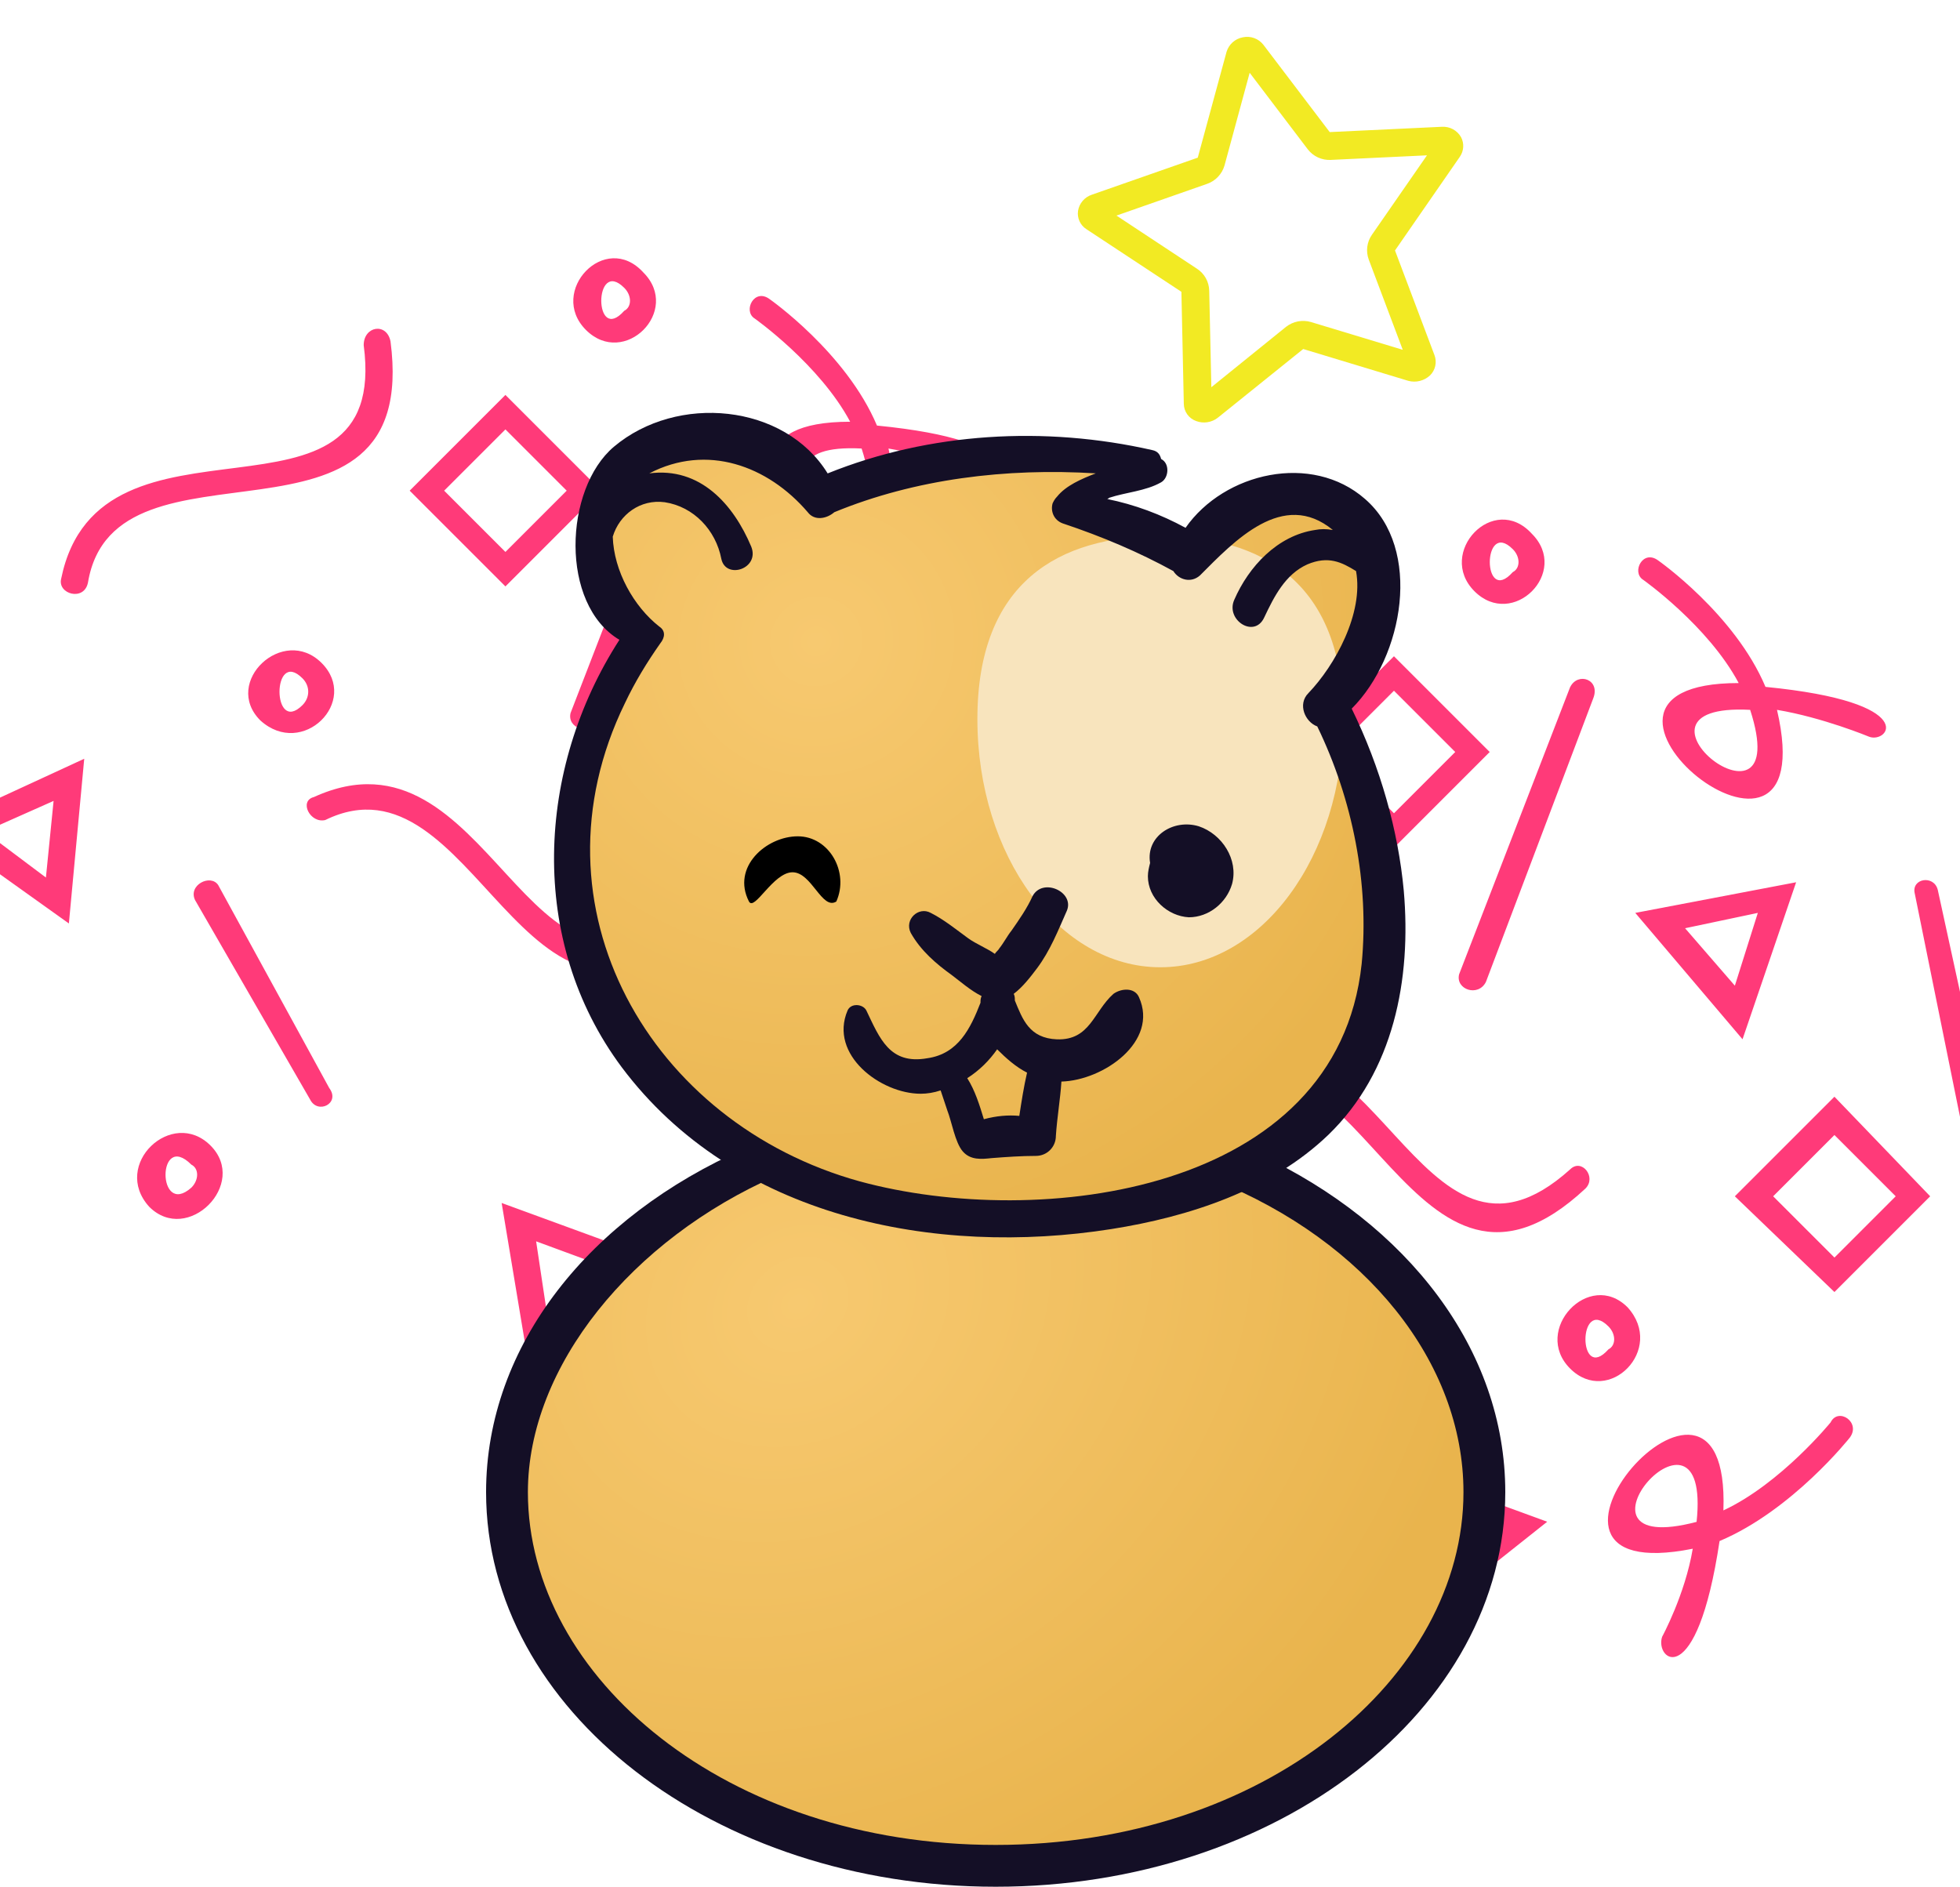
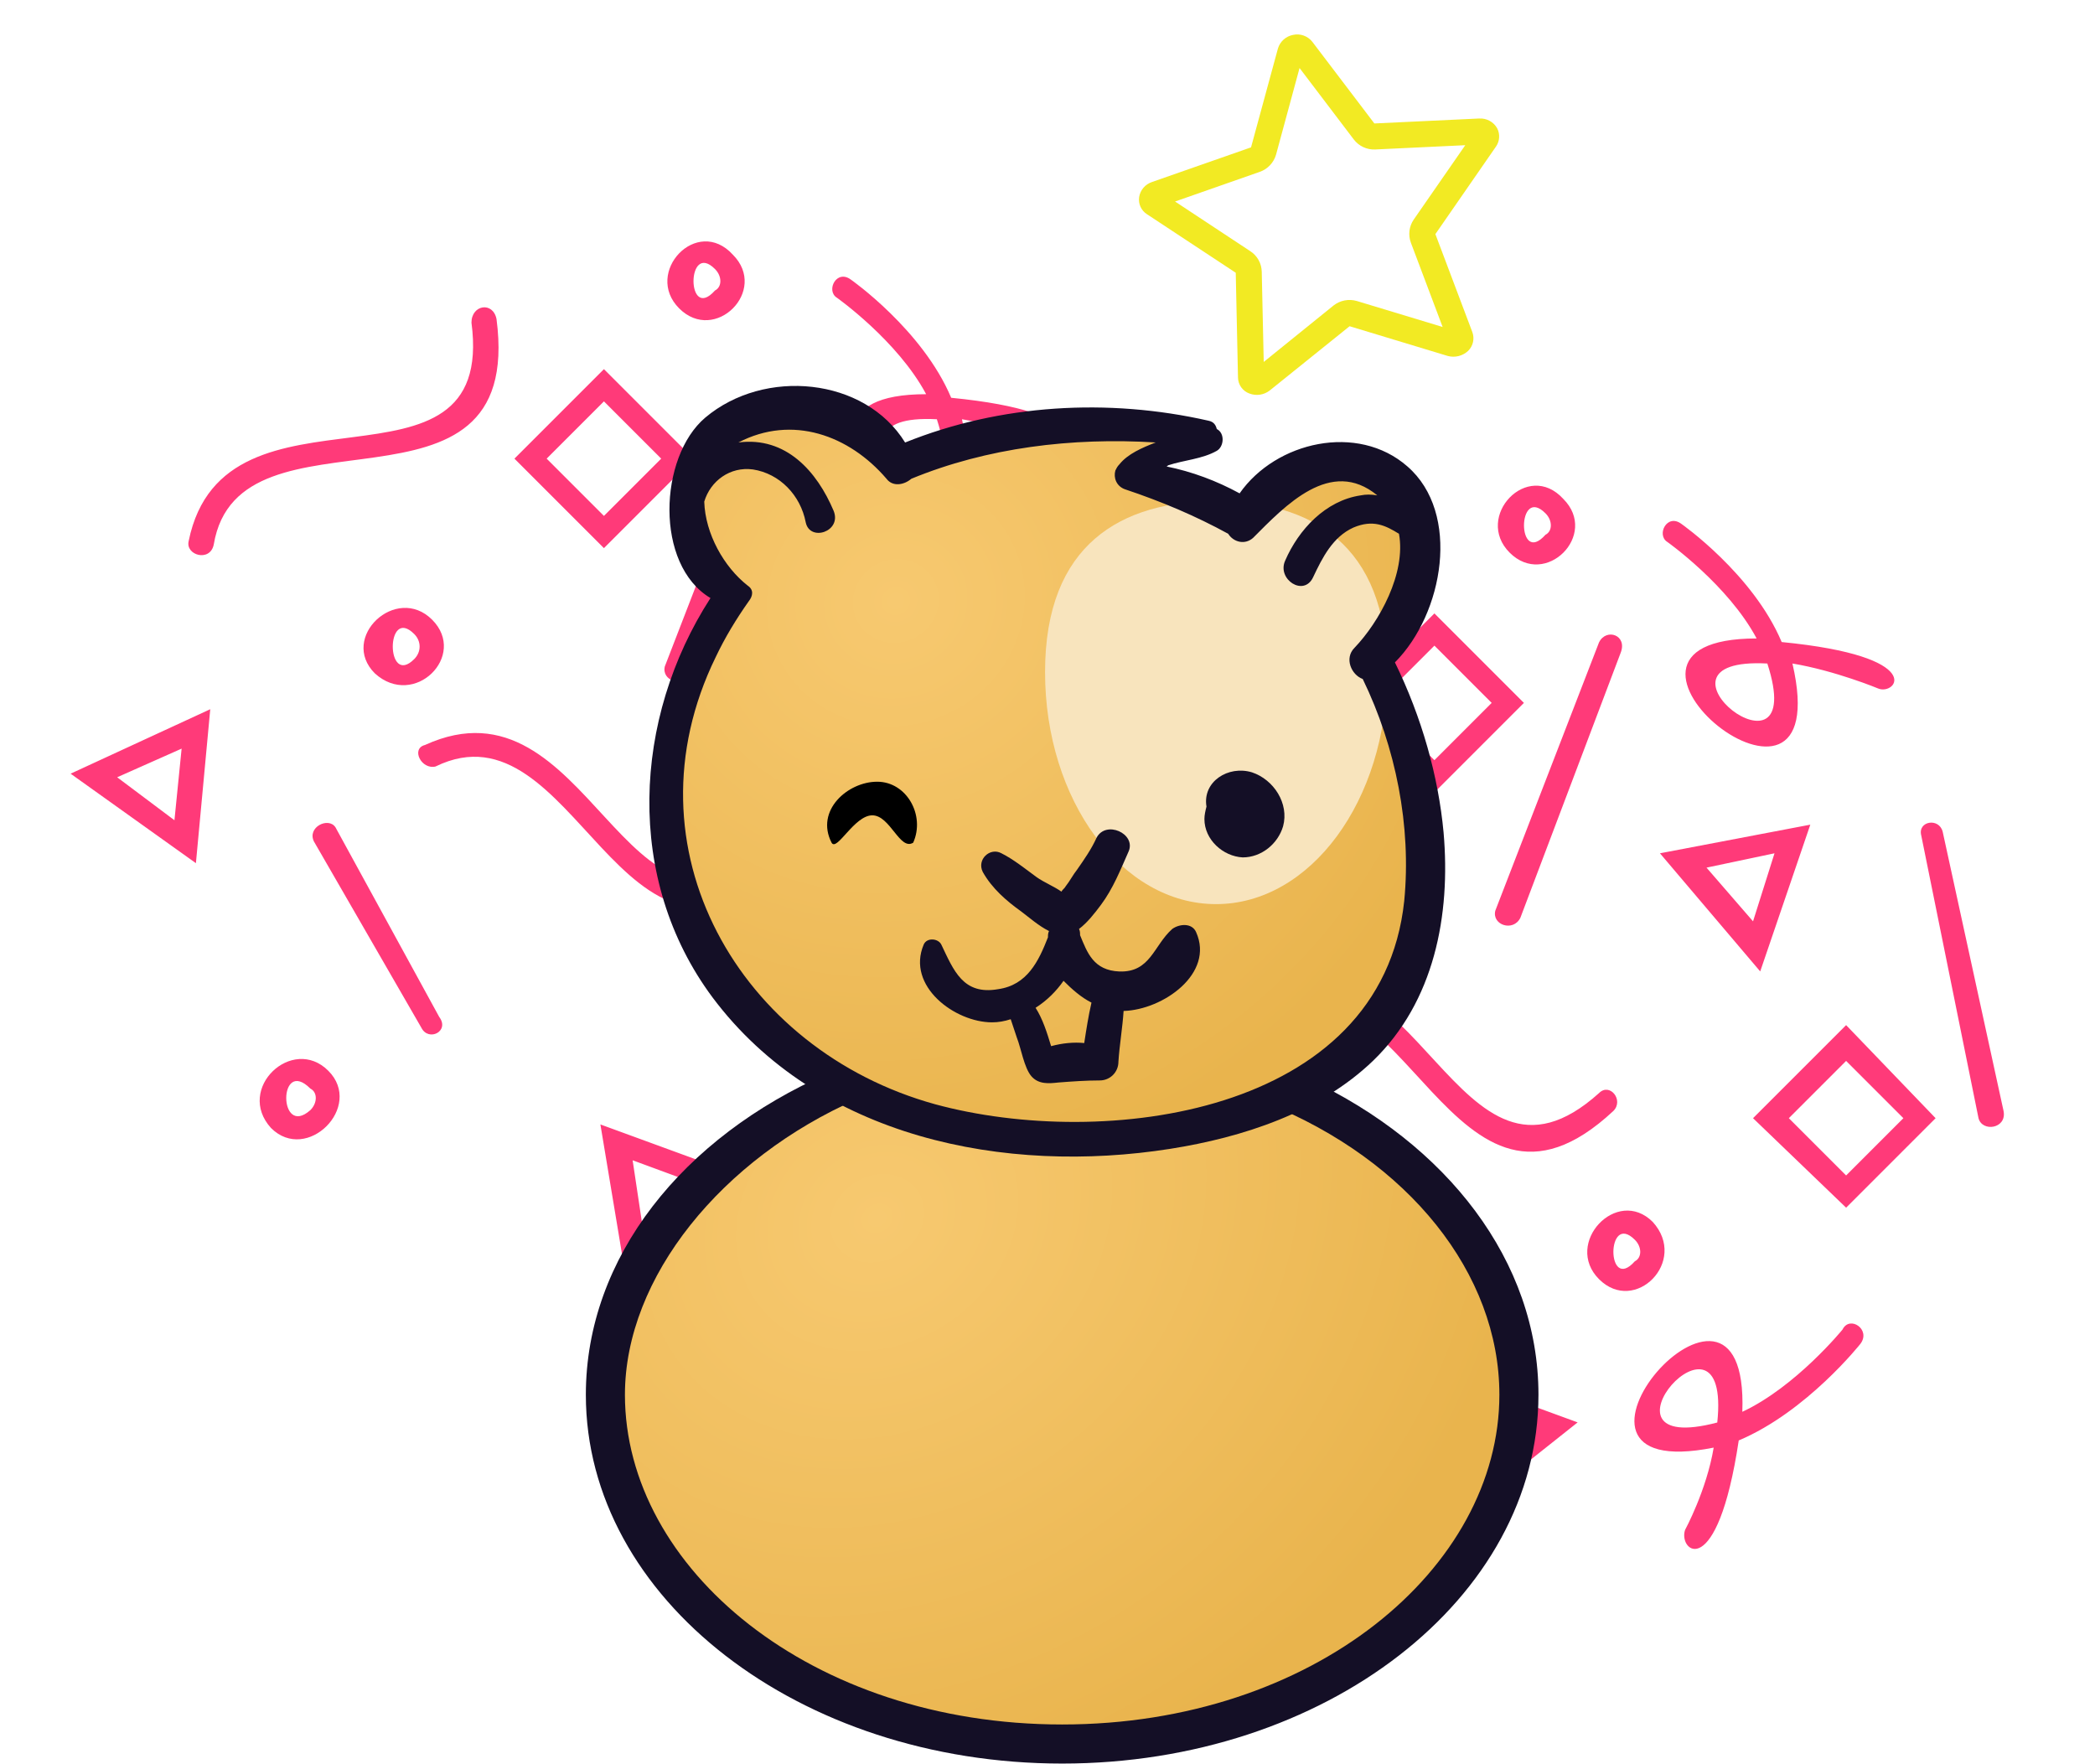
- <svg xmlns="http://www.w3.org/2000/svg" width="375" height="361" viewBox="0 0 375 361" fill="none">
+ <svg xmlns="http://www.w3.org/2000/svg" width="335" height="282" viewBox="0 0 375 361" fill="none">
  <path d="M16.83 111.469C16.096 115.129 10.969 113.671 11.702 110.735C19.032 74.831 74.713 104.874 69.586 66.044C69.586 62.384 73.98 61.65 74.714 65.31C80.576 110.001 21.959 80.694 16.83 111.47V111.469ZM144.33 60.905C142.128 59.437 144.33 55.044 147.266 57.245C147.266 57.245 161.925 67.501 167.786 81.426C197.828 84.362 191.233 92.415 187.573 90.948C187.573 90.948 178.776 87.288 169.988 85.82C179.51 126.851 122.359 80.692 162.659 80.692C156.797 69.702 144.34 60.905 144.34 60.905L144.33 60.905ZM164.851 85.82C137.01 84.352 173.648 112.926 164.851 85.82V85.82ZM96.702 75.564L115.021 93.883L96.702 112.202L78.383 93.883L96.702 75.564ZM96.702 82.16L84.978 93.883L96.702 105.607L108.425 93.883L96.702 82.16ZM62.266 156.895C59.33 157.629 57.138 153.235 60.064 152.501C93.766 137.117 101.095 200.13 130.405 173.746C132.606 171.544 135.532 175.214 133.34 177.406C100.371 208.182 90.84 142.97 62.265 156.885L62.266 156.895ZM37.351 172.278C35.883 169.343 40.287 167.15 41.745 169.343L62.99 208.173C65.192 211.108 60.788 213.301 59.33 210.374L37.351 172.269V172.278ZM196.351 120.989C195.617 118.054 200.011 117.329 200.745 120.255L213.203 177.405C213.937 181.065 208.809 181.799 208.075 178.873L196.351 120.989ZM40.277 219.18C47.606 226.509 35.883 238.233 28.553 230.903C21.224 222.84 32.947 211.85 40.277 219.18ZM36.617 222.84C30.021 216.244 30.021 233.095 36.617 227.234C38.084 225.766 38.084 223.574 36.617 222.84ZM141.393 200.127C148.722 208.19 137.733 219.18 130.403 211.85C123.074 204.521 134.063 192.797 141.393 200.127ZM137.733 203.787C131.871 197.925 131.871 214.776 137.733 208.181C139.2 207.447 139.2 205.245 137.733 203.787ZM61.532 126.851C68.861 134.181 57.871 145.17 49.808 137.841C42.478 130.511 54.202 119.522 61.532 126.851ZM57.871 129.787C52.01 123.925 52.01 140.776 57.871 134.915C59.339 133.447 59.339 131.255 57.871 129.787ZM126.021 241.161L101.106 260.948L95.978 230.172L126.021 241.161ZM102.574 237.501L104.775 252.16L116.499 242.638L102.574 237.51L102.574 237.501ZM16.115 145.181L13.179 176.691L-12.47 158.372L16.105 145.181H16.115ZM-2.938 159.106L8.785 167.903L10.253 153.244L-2.938 159.106ZM180.977 159.84L199.296 178.893L180.977 197.212L161.924 178.893L180.977 159.84ZM180.977 167.169L169.253 178.893L180.977 190.616L192.7 178.893L180.977 167.169ZM173.647 118.808L163.392 148.85L142.871 124.669L173.647 118.808ZM152.402 127.606L161.924 138.595L166.318 124.67L152.393 127.606H152.402ZM123.093 52.137C130.422 59.466 119.433 70.456 112.103 63.126C104.774 55.797 115.763 44.073 123.093 52.137ZM119.433 55.072C113.571 49.211 113.571 66.062 119.433 59.466C120.901 58.732 120.901 56.531 119.433 55.072ZM130.422 81.454C131.89 78.518 136.284 79.986 134.816 83.655L114.295 137.879C112.828 140.815 108.434 139.347 109.168 136.412L130.413 81.455L130.422 81.454ZM180.252 222.134C181.72 219.199 186.114 222.134 183.912 225.07C183.912 225.07 172.923 238.995 158.997 244.857C154.603 274.166 146.54 267.57 148.008 263.176C148.008 263.176 152.402 255.112 153.869 246.325C113.57 254.388 161.199 199.43 159.731 238.995C170.72 233.867 180.252 222.144 180.252 222.144L180.252 222.134ZM154.603 241.187C157.538 213.347 126.762 248.517 154.603 241.187V241.187Z" fill="#FF3A79" />
  <path d="M186.83 161.469C186.096 165.129 180.969 163.671 181.702 160.735C189.032 124.831 244.713 154.874 239.586 116.044C239.586 112.384 243.98 111.65 244.714 115.31C250.576 160.001 191.959 130.694 186.83 161.47V161.469ZM314.33 110.905C312.128 109.437 314.33 105.043 317.266 107.245C317.266 107.245 331.925 117.501 337.786 131.426C367.828 134.362 361.233 142.415 357.573 140.948C357.573 140.948 348.776 137.288 339.988 135.82C349.51 176.851 292.359 130.692 332.659 130.692C326.797 119.702 314.34 110.905 314.34 110.905L314.33 110.905ZM334.851 135.82C307.01 134.352 343.648 162.926 334.851 135.82V135.82ZM266.702 125.564L285.021 143.883L266.702 162.202L248.383 143.883L266.702 125.564ZM266.702 132.16L254.978 143.883L266.702 155.607L278.425 143.883L266.702 132.16ZM232.266 206.895C229.33 207.629 227.138 203.235 230.064 202.501C263.765 187.117 271.095 250.13 300.405 223.746C302.606 221.544 305.532 225.214 303.34 227.406C270.371 258.182 260.84 192.97 232.265 206.885L232.266 206.895ZM207.351 222.278C205.883 219.343 210.287 217.15 211.745 219.343L232.99 258.173C235.192 261.108 230.788 263.301 229.33 260.374L207.351 222.269V222.278ZM366.351 170.989C365.617 168.054 370.011 167.329 370.745 170.255L383.203 227.405C383.937 231.065 378.809 231.799 378.075 228.873L366.351 170.989ZM210.277 269.18C217.606 276.509 205.883 288.233 198.553 280.903C191.224 272.84 202.947 261.85 210.277 269.18ZM206.617 272.84C200.021 266.244 200.021 283.095 206.617 277.234C208.084 275.766 208.084 273.574 206.617 272.84ZM311.393 250.127C318.722 258.19 307.733 269.18 300.403 261.85C293.074 254.521 304.063 242.797 311.393 250.127ZM307.733 253.787C301.871 247.925 301.871 264.776 307.733 258.181C309.2 257.447 309.2 255.245 307.733 253.787ZM231.531 176.851C238.861 184.181 227.871 195.17 219.808 187.841C212.478 180.511 224.202 169.522 231.531 176.851ZM227.871 179.787C222.01 173.925 222.01 190.776 227.871 184.915C229.339 183.447 229.339 181.255 227.871 179.787ZM296.021 291.161L271.106 310.948L265.978 280.172L296.021 291.161ZM272.574 287.501L274.775 302.16L286.499 292.638L272.574 287.51L272.574 287.501ZM186.115 195.181L183.179 226.691L157.53 208.372L186.105 195.181H186.115ZM167.062 209.106L178.785 217.903L180.253 203.244L167.062 209.106ZM350.977 209.84L369.296 228.893L350.977 247.212L331.924 228.893L350.977 209.84ZM350.977 217.169L339.253 228.893L350.977 240.616L362.7 228.893L350.977 217.169ZM343.647 168.808L333.392 198.85L312.871 174.669L343.647 168.808ZM322.402 177.606L331.924 188.595L336.318 174.67L322.393 177.606H322.402ZM293.093 102.137C300.422 109.466 289.433 120.456 282.103 113.126C274.774 105.797 285.763 94.073 293.093 102.137ZM289.433 105.072C283.571 99.211 283.571 116.062 289.433 109.466C290.901 108.732 290.901 106.531 289.433 105.072ZM300.422 131.453C301.89 128.518 306.284 129.986 304.816 133.655L284.295 187.879C282.828 190.815 278.434 189.347 279.168 186.412L300.413 131.455L300.422 131.453ZM350.252 272.134C351.72 269.199 356.114 272.134 353.912 275.07C353.912 275.07 342.923 288.995 328.997 294.857C324.603 324.166 316.54 317.57 318.008 313.176C318.008 313.176 322.402 305.112 323.869 296.325C283.57 304.388 331.199 249.43 329.731 288.995C340.72 283.867 350.252 272.144 350.252 272.144L350.252 272.134ZM324.603 291.187C327.538 263.347 296.762 298.517 324.603 291.187V291.187Z" fill="#FF3A79" />
  <ellipse cx="190.5" cy="284.5" rx="92.5" ry="70.5" fill="url(#paint0_radial)" />
  <path d="M194.5 233C245.5 233 265 207.5 265 162.5C252.5 135.5 256.581 134 260 123.5C260 123.5 267 110 260 100.018C253 90.036 234 100.018 234 100.018C228 104.5 224.5 102 219 100.018C198 98 226 85 194.5 88C183.627 88 172.26 94.89 157.5 94C140.5 83 125.08 84.4 118.5 92C112.186 99.293 115 107.5 122 121C114.5 138.5 111 154.029 111 162.5C111 203.645 145.5 233 194.5 233Z" fill="url(#paint1_radial)" />
  <path d="M152.637 160.017C146.606 160.017 139.915 165.911 143.301 172.497C144.361 174.404 147.946 166.896 151.632 166.896C155.317 166.896 157.258 174.197 160.007 172.497C162.519 166.896 158.667 160.017 152.637 160.017Z" fill="black" />
  <path d="M257 137.573C257 163.807 241.33 185.073 222 185.073C202.67 185.073 187 163.807 187 137.573C187 111.34 202.67 102.573 222 102.573C241.33 102.573 257 111.34 257 137.573Z" fill="#F8E4BD" />
  <path d="M190.5 353C241.953 353 280 320.997 280 285.5C280 260.646 261.347 237.504 232.5 225.862L241 220.903C269.175 234.14 288 258.117 288 285.5C288 327.198 244.348 361 190.5 361C136.652 361 93 327.198 93 285.5C93 257.315 112.944 232.738 142.5 219.768L148.5 225C120.903 237.11 101 261.411 101 285.5C101 320.997 139.047 353 190.5 353Z" fill="#140F26" />
  <path d="M268.578 170.407C267.518 158.945 264.124 146.835 258.618 135.59C268.578 125.613 272.18 105.021 261.16 95.466C250.984 86.551 234.243 90.374 226.825 100.99C222.163 98.444 217.071 96.528 211.772 95.466C211.988 95.466 211.988 95.466 212.195 95.251C215.374 94.189 219.191 93.973 222.155 92.282C223.637 91.436 223.852 88.674 222.155 87.82C221.94 86.974 221.517 86.335 220.458 86.119C199.9 81.45 177.85 82.719 158.352 90.581C150.089 77.204 129.53 75.296 117.451 85.481C107.913 93.551 107.069 115.628 118.511 122.42C102.614 147.053 100.917 179.963 118.933 204.172C140.55 233.043 178.919 240.474 212.616 235.166C227.453 232.827 243.133 227.735 254.163 217.119C266.665 205.018 270.06 187.394 268.578 170.409L268.578 170.407ZM260.522 184.423C255.861 228.371 198.838 235.38 164.504 226.042C124.448 214.995 100.495 173.593 119.571 134.528C121.475 130.497 123.81 126.674 126.352 123.066C127.196 122.005 127.412 120.727 126.137 119.881C121.26 116.058 117.443 109.265 117.236 102.68C118.511 98.434 122.535 95.465 127.196 96.095C132.711 96.941 136.95 101.403 138.009 106.926C138.854 110.957 145.428 108.834 143.731 104.588C140.336 96.518 133.977 89.302 124.232 90.571C135.252 84.84 146.91 89.087 154.544 98.002C155.819 99.703 158.146 99.279 159.628 98.002C175.102 91.633 192.481 89.51 209.654 90.571C206.897 91.633 203.933 92.91 202.235 95.033C201.813 95.456 201.598 95.879 201.391 96.31C200.969 97.795 201.606 99.495 203.295 100.134C210.929 102.68 217.917 105.658 224.491 109.265C225.551 110.965 227.885 111.604 229.574 110.111C236.148 103.526 245.471 93.549 255.009 101.403C253.734 101.187 252.674 101.187 251.614 101.403C244.411 102.464 238.897 108.411 236.14 114.781C234.443 118.604 239.957 122.212 241.861 118.181C243.765 114.15 245.885 109.904 250.124 107.988C254.148 106.288 256.698 107.565 259.447 109.265C260.929 117.335 255.423 127.312 250.331 132.62C248.211 134.744 249.693 138.144 252.028 138.99C258.826 152.998 262.005 169.137 260.523 184.422L260.522 184.423Z" fill="#140F26" />
  <path d="M217.914 190.793C217.07 188.886 214.519 189.093 213.037 190.155C209.22 193.555 208.583 199.07 202.224 198.863C196.925 198.648 195.65 195.04 194.168 191.432C194.168 191.009 194.168 190.586 193.953 190.155C195.65 188.878 197.132 186.97 198.407 185.27C200.949 181.869 202.431 178.054 204.129 174.231C205.611 170.623 199.467 167.861 197.554 171.469C196.495 173.808 195.013 175.931 193.531 178.054C192.686 179.116 192.049 180.393 191.196 181.455C190.981 181.878 190.558 182.093 190.351 182.516C188.869 181.455 186.75 180.609 185.268 179.547C182.933 177.847 180.606 175.94 178.065 174.662C175.73 173.385 172.981 175.94 174.248 178.486C176.152 181.886 179.124 184.432 182.088 186.556C183.786 187.833 185.69 189.525 187.809 190.586C187.594 191.009 187.594 191.432 187.594 191.864C185.69 196.749 183.355 201.634 177.419 202.479C170.215 203.757 168.303 198.656 165.761 193.348C165.123 192.071 162.797 191.863 162.159 193.348C158.558 201.841 168.518 209.272 176.152 209.272C177.427 209.272 178.694 209.056 179.969 208.633C180.391 209.911 180.813 211.18 181.244 212.457C182.088 214.58 182.726 218.611 184.208 220.311C185.69 222.011 187.809 221.796 189.722 221.588C192.479 221.373 195.443 221.165 198.2 221.165C200.32 221.165 202.017 219.465 202.017 217.342C202.233 213.941 202.862 210.334 203.077 206.942C211.133 206.718 221.731 199.286 217.914 190.794V190.793ZM188.24 214.149C187.396 211.387 186.543 208.625 185.061 206.294C187.396 204.81 189.3 202.894 190.782 200.771C192.479 202.471 194.384 204.171 196.503 205.233C195.866 207.995 195.443 210.757 195.021 213.51C192.91 213.303 190.575 213.51 188.24 214.148L188.24 214.149Z" fill="#140F26" />
  <path d="M229.366 158.1C224.489 156.616 219.19 160.008 220.043 165.109C219.828 165.955 219.621 166.809 219.621 167.655C219.621 171.901 223.438 175.302 227.462 175.509C231.279 175.509 234.665 172.747 235.725 169.139C236.991 164.47 233.812 159.585 229.366 158.1H229.366Z" fill="#140F26" />
  <path d="M254.409 25.272L275.881 24.257L275.882 24.261C277.38 24.169 278.799 24.941 279.541 26.245C280.168 27.445 280.077 28.887 279.309 29.994L266.9 47.922L274.455 67.955C274.962 69.297 274.631 70.813 273.606 71.824C272.494 72.863 270.927 73.258 269.456 72.871L249.339 66.779L232.979 79.941C231.806 80.849 230.248 81.084 228.862 80.564C227.449 80.07 226.504 78.745 226.493 77.251L226.034 55.834L207.854 43.845C206.678 43.094 206.053 41.719 206.259 40.334C206.494 38.9 207.509 37.713 208.893 37.257L229.164 30.165L234.673 9.918C235.108 8.485 236.305 7.414 237.78 7.14C239.261 6.817 240.797 7.375 241.726 8.575L254.409 25.272ZM254.642 30.598C252.909 30.691 251.244 29.924 250.193 28.544L239.095 13.924L234.281 31.664C233.807 33.303 232.569 34.614 230.955 35.177L213.609 41.249L228.995 51.405C230.445 52.334 231.33 53.925 231.357 55.646L231.761 74.09L246.04 62.545C247.393 61.479 249.176 61.133 250.826 61.617L268.385 66.932L261.88 49.67C261.295 48.092 261.514 46.327 262.471 44.94L273.018 29.721L254.664 30.593L254.642 30.598Z" fill="#F2EA23" />
  <defs>
    <radialGradient id="paint0_radial" cx="0" cy="0" r="1" gradientUnits="userSpaceOnUse" gradientTransform="translate(152.659 249.473) rotate(56.7382) scale(120.466 140.834)">
      <stop stop-color="#F7C970" />
      <stop offset="1" stop-color="#E9B44D" />
    </radialGradient>
    <radialGradient id="paint1_radial" cx="0" cy="0" r="1" gradientUnits="userSpaceOnUse" gradientTransform="translate(156.5 123) rotate(62.354) scale(118.533 124.197)">
      <stop stop-color="#F7C970" />
      <stop offset="1" stop-color="#E9B44D" />
    </radialGradient>
  </defs>
</svg>
